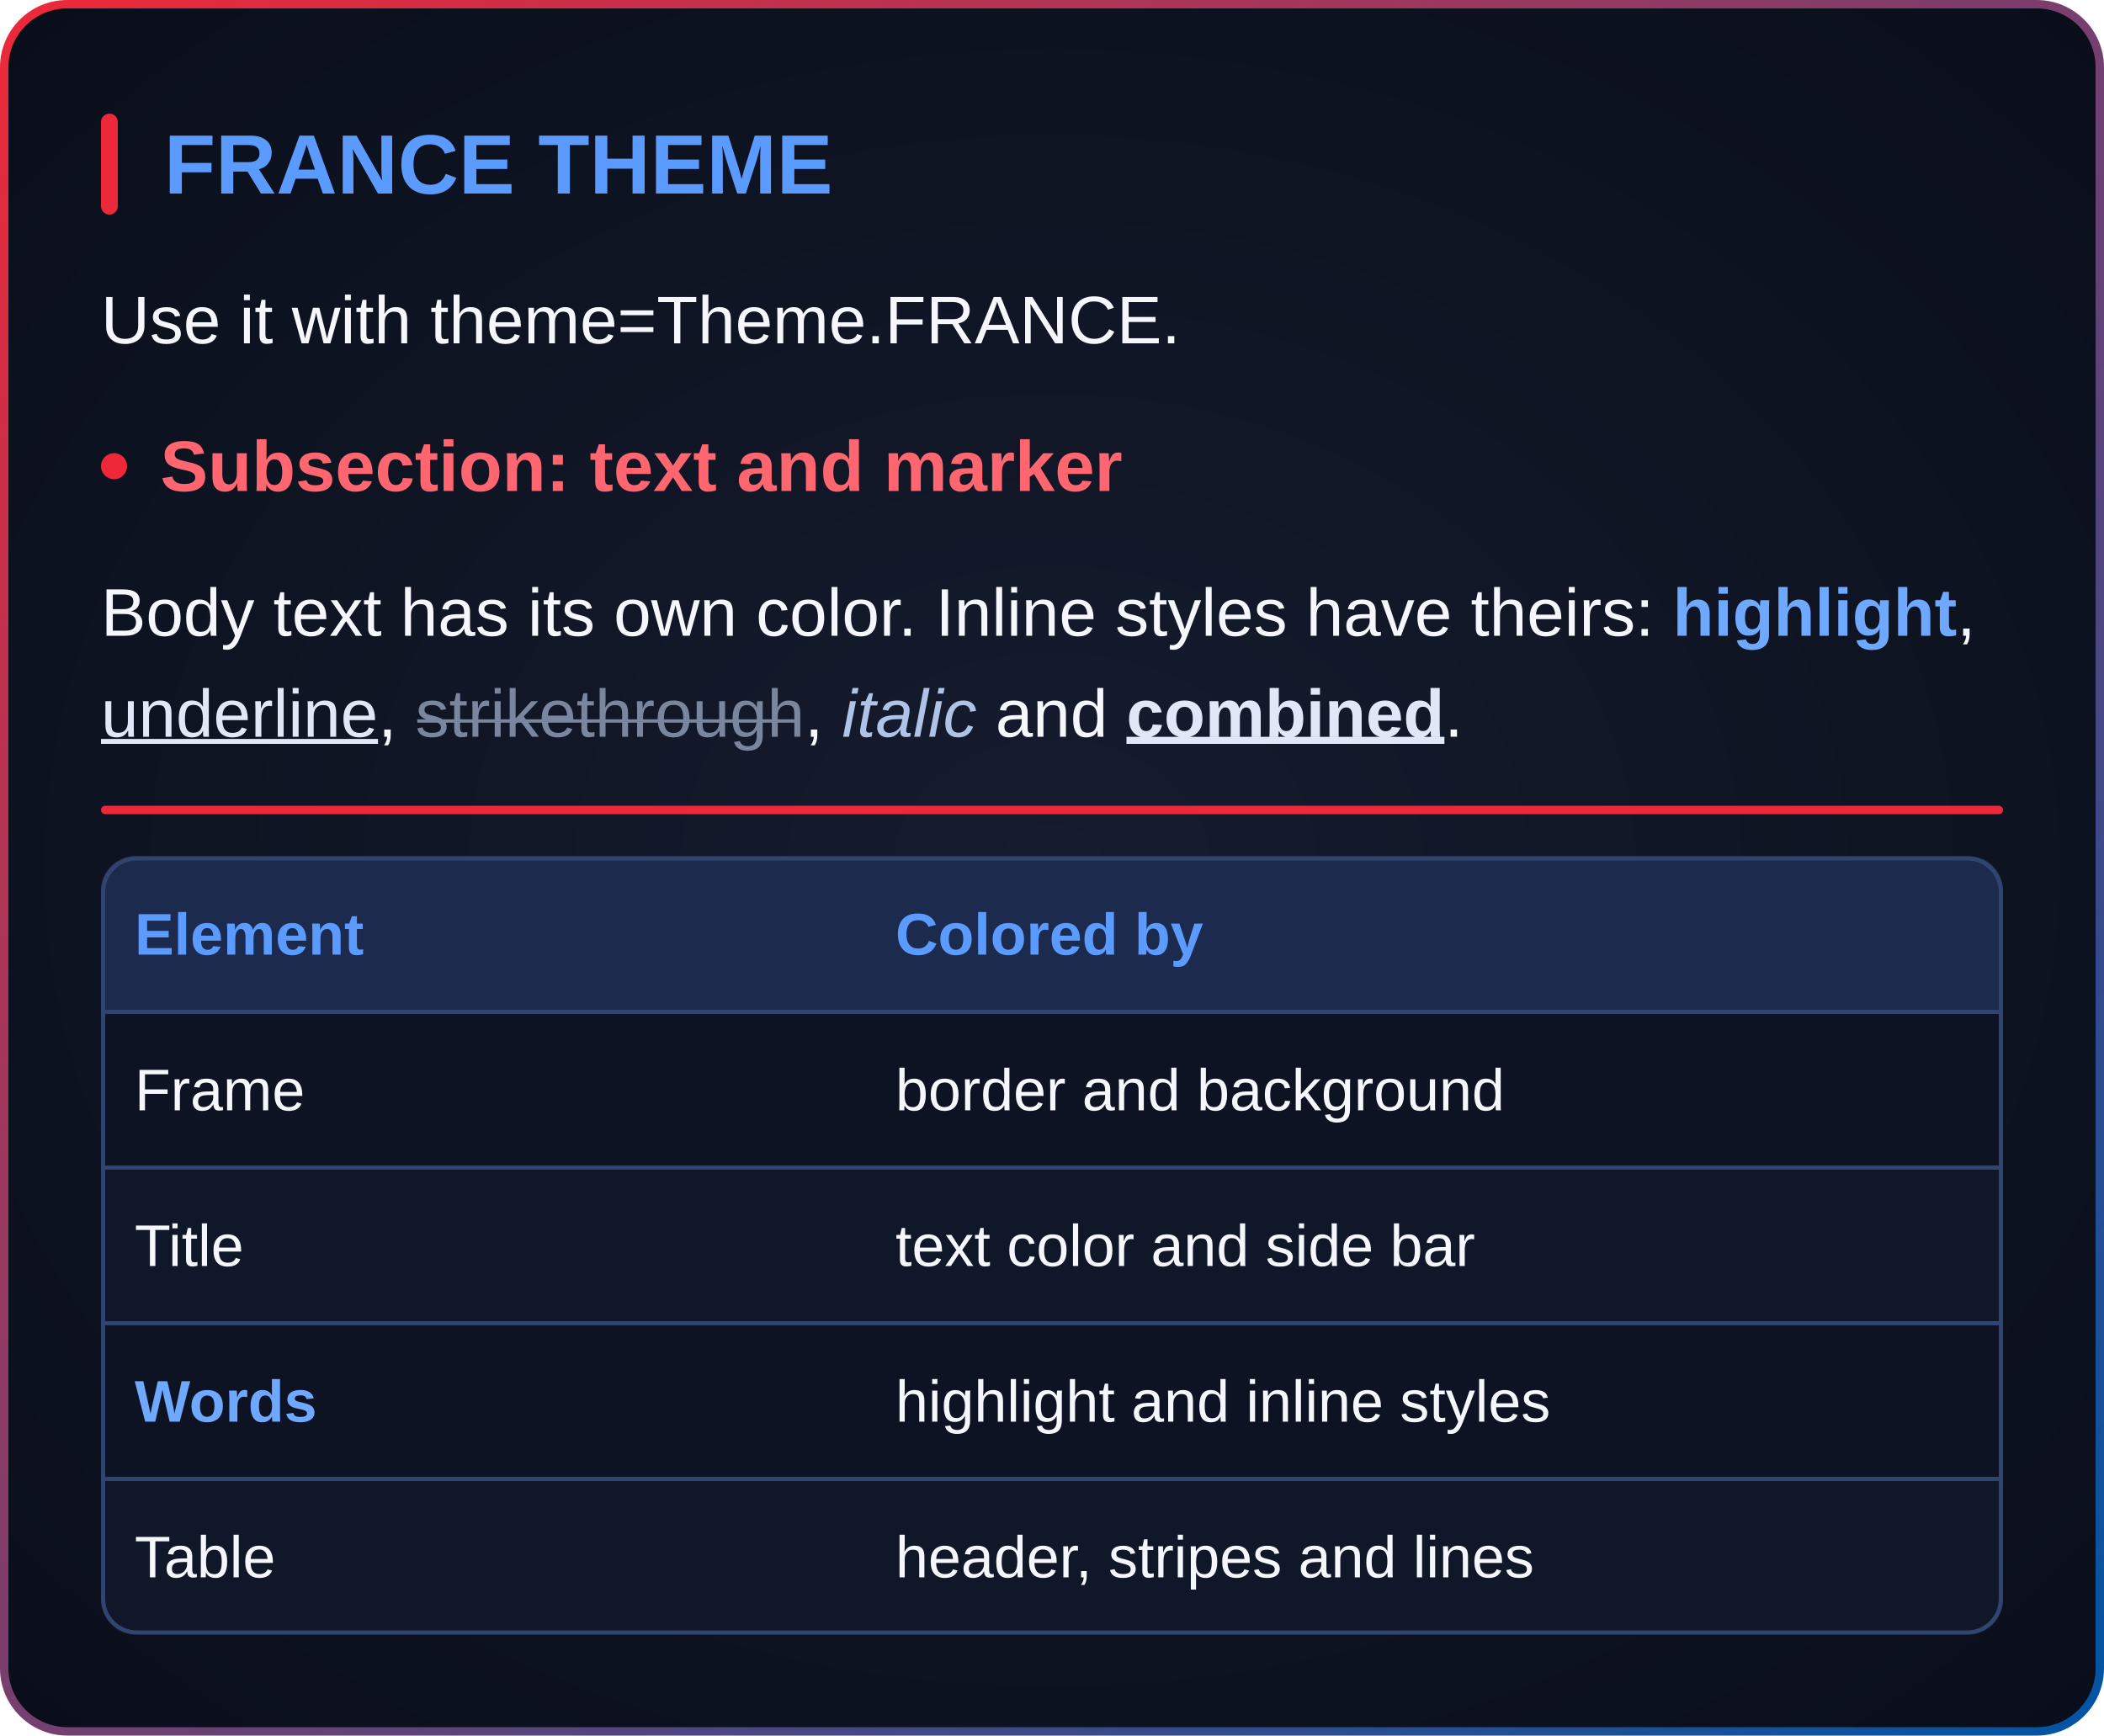
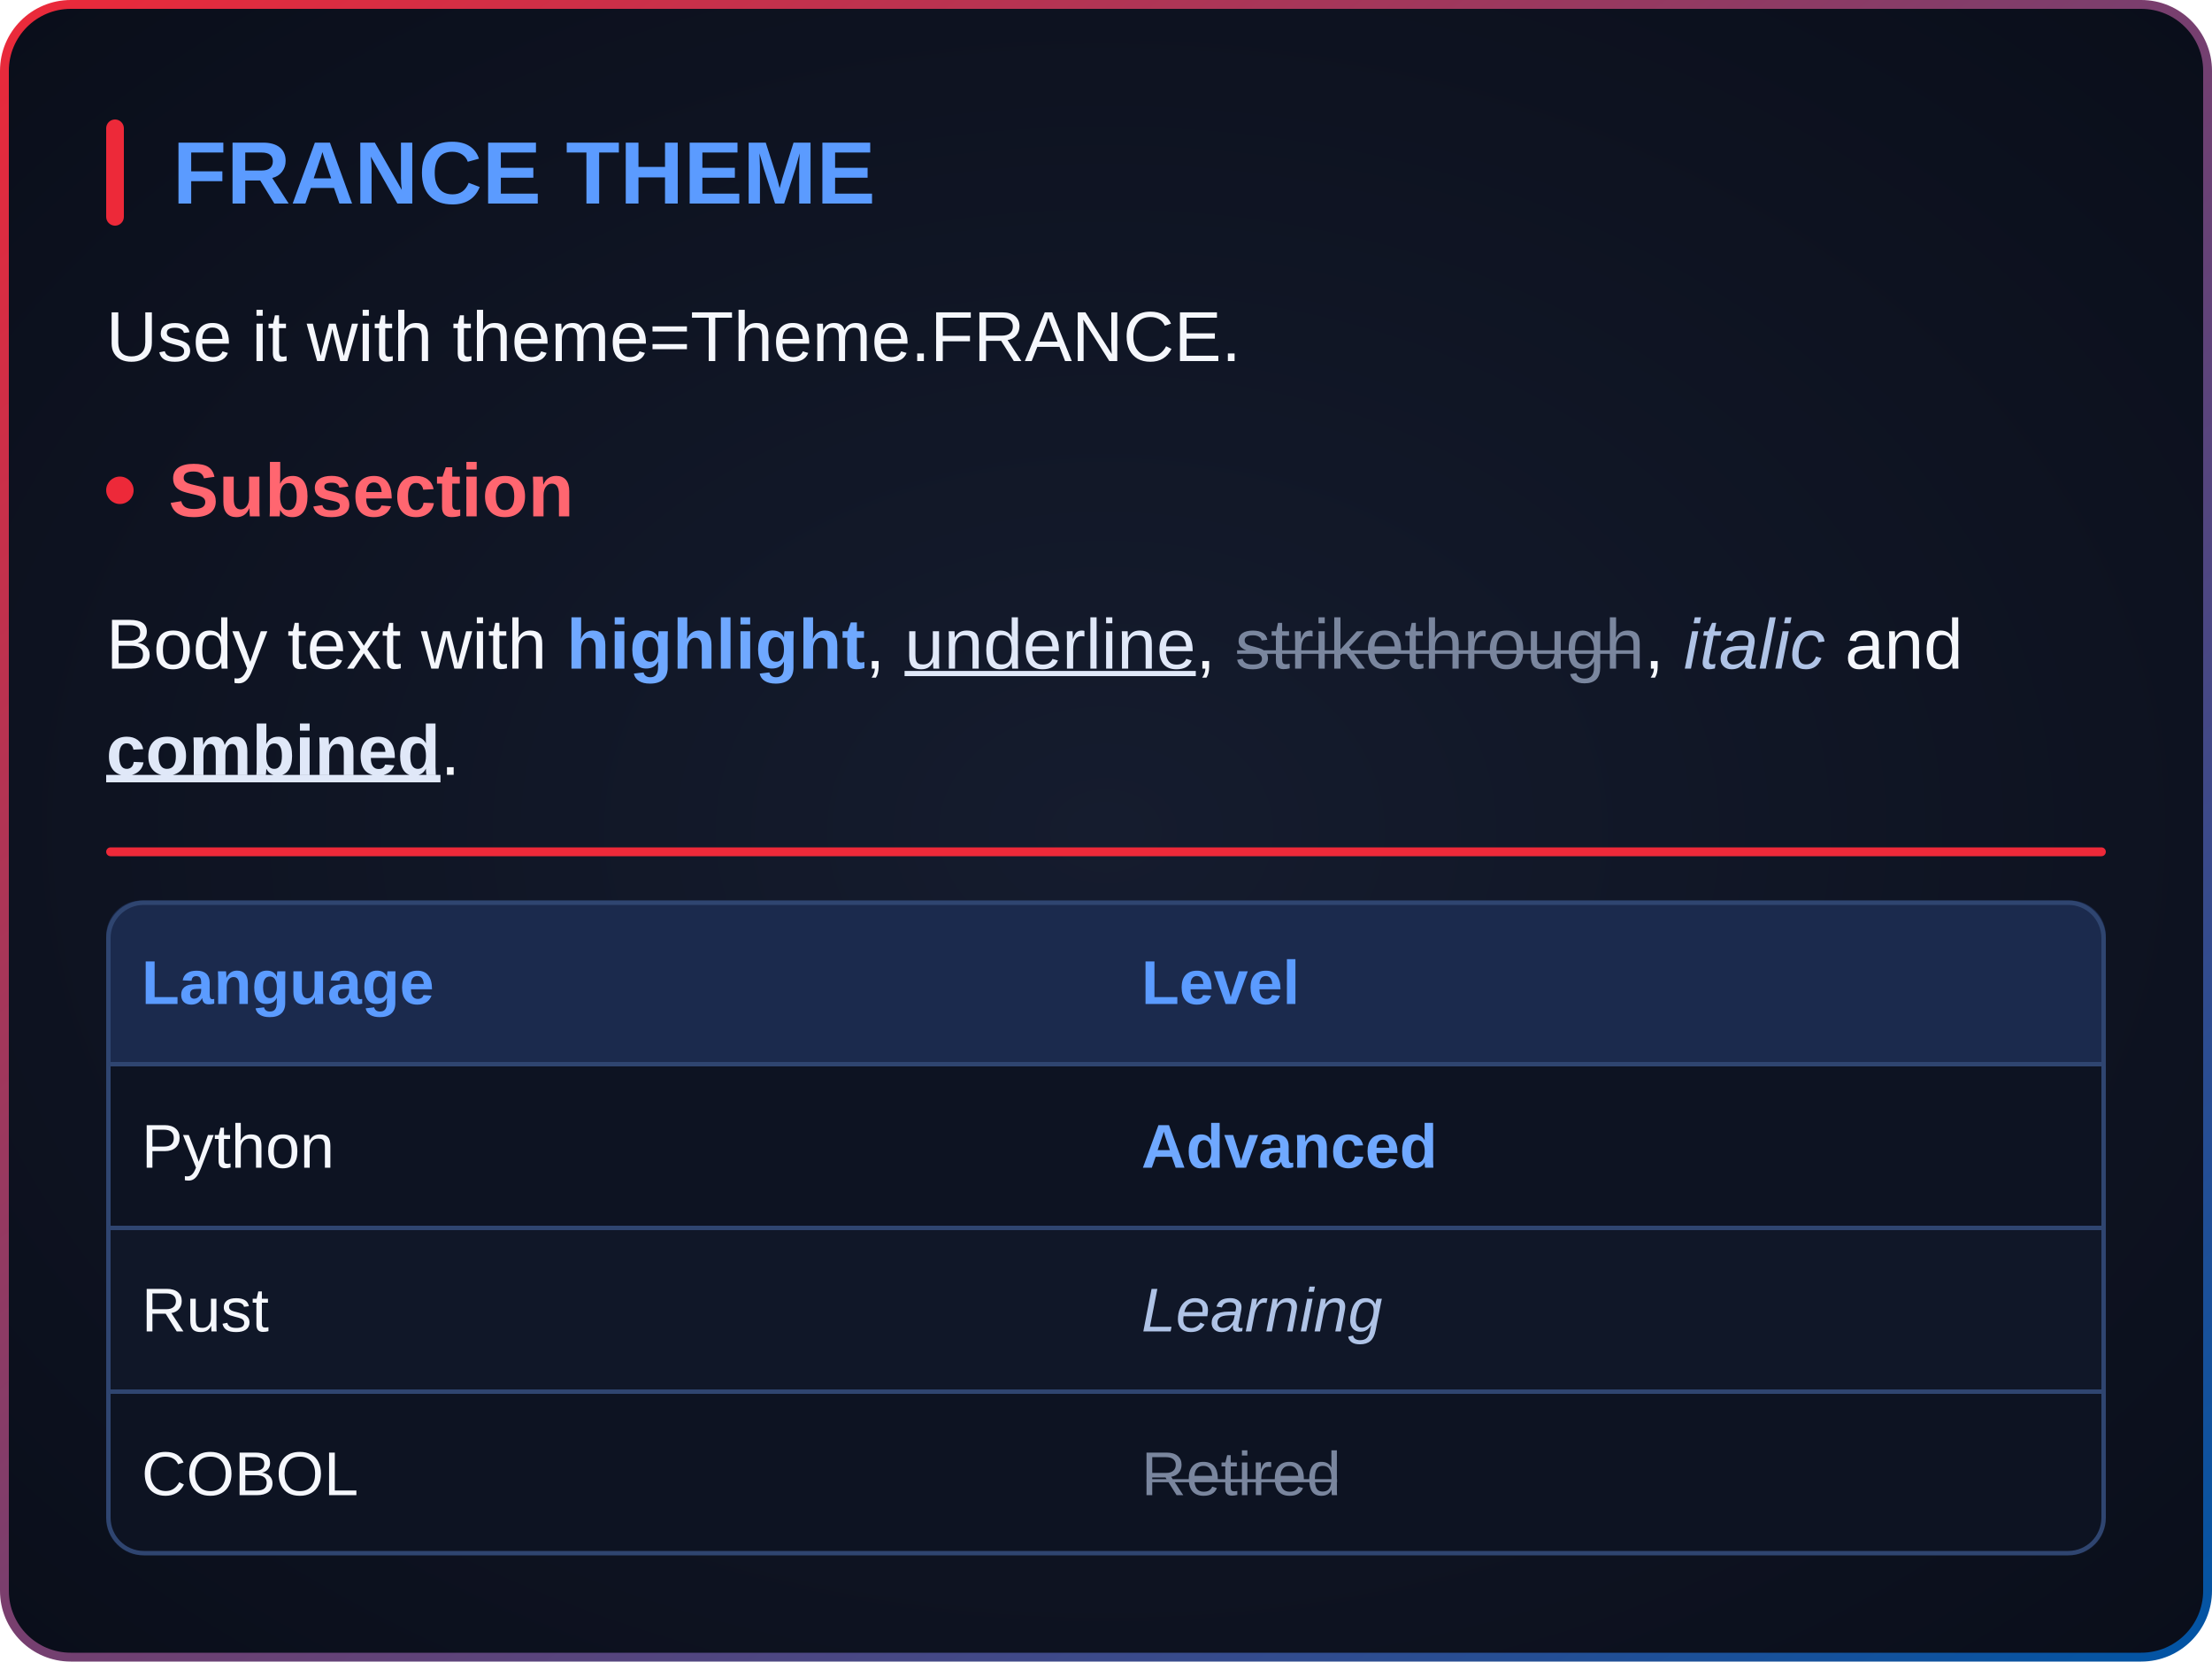
- <svg xmlns="http://www.w3.org/2000/svg" width="500" height="412.5" viewBox="0 0 500 412.5">
+ <svg xmlns="http://www.w3.org/2000/svg" width="500" height="375.5" viewBox="0 0 500 375.5">
  <style>
@keyframes dropin-b06b67fe {
0% { opacity: 0; transform: translate(0px, -40px) rotate(0deg) scale(1, 1); } 100% { opacity: 1; transform: translate(0px, 0px) rotate(0deg) scale(1, 1); }
}
.dropin-b06b67fe {
  animation: dropin-b06b67fe 0.8s cubic-bezier(0.22, 1, 0.36, 1) 0s 1 both;
  transform-box: fill-box;
  transform-origin: center;
}
@media (prefers-reduced-motion: reduce) {
  .dropin-b06b67fe { animation: none; }
}
</style>
  <g transform="translate(0 0)">
    <g class="dropin-b06b67fe">
      <defs>
        <radialGradient id="background" cx="0.5" cy="0.5" r="0.7">
          <stop offset="0" stop-color="#151C2E" />
          <stop offset="1" stop-color="#0A0E1A" />
        </radialGradient>
        <linearGradient id="border" x1="0" y1="0" x2="1" y2="1">
          <stop offset="0" stop-color="#ED2939" />
          <stop offset="1" stop-color="#0055A5" />
        </linearGradient>
      </defs>
-       <rect x="1" y="1" width="498" height="410.5" rx="15" fill="url(#background)" stroke="none" stroke-width="2" />
-       <rect x="1" y="1" width="498" height="410.5" rx="15" fill="none" stroke="url(#border)" stroke-width="2" />
+       <rect x="1" y="1" width="498" height="373.5" rx="15" fill="url(#background)" stroke="none" stroke-width="2" />
+       <rect x="1" y="1" width="498" height="373.5" rx="15" fill="none" stroke="url(#border)" stroke-width="2" />
      <g font-family="Arial, Helvetica, sans-serif">
        <rect x="24.0" y="27.0" width="4" height="24.0" rx="2" fill="#ED2939" />
        <text x="39.0" y="46.0" font-size="20" fill="#5B9BFF" font-weight="700">FRANCE THEME</text>
        <text x="24.0" y="81.6" font-size="16" fill="#F5F7FC">Use it with theme=Theme.FRANCE.</text>
        <circle cx="27.1" cy="110.8" r="3.1" fill="#ED2939" />
-         <text x="38.1" y="116.7" font-size="17" fill="#FF6670" font-weight="700">Subsection: text and marker</text>
-         <text x="24.0" y="151.1" font-size="16" fill="#F5F7FC">Body text has its own color. Inline styles have theirs: <tspan fill="#6FA8FF" font-weight="700">highlight</tspan>,</text>
+         <text x="38.1" y="116.7" font-size="17" fill="#FF6670" font-weight="700">Subsection</text>
+         <text x="24.0" y="151.1" font-size="16" fill="#F5F7FC">Body text with <tspan fill="#6FA8FF" font-weight="700">highlight</tspan>, <tspan fill="#E0E8F8" text-decoration="underline">underline</tspan>, <tspan fill="#7A869E" text-decoration="line-through">strikethrough</tspan>, <tspan fill="#AFC3E6" font-style="italic">italic</tspan> and</text>
        <text x="24.0" y="175.1" font-size="16" fill="#F5F7FC">
-           <tspan fill="#E0E8F8" text-decoration="underline">underline</tspan>, <tspan fill="#7A869E" text-decoration="line-through">strikethrough</tspan>, <tspan fill="#AFC3E6" font-style="italic">italic</tspan> and <tspan fill="#E0E8F8" font-weight="700" text-decoration="underline">combined</tspan>.</text>
+           <tspan fill="#E0E8F8" font-weight="700" text-decoration="underline">combined</tspan>.</text>
        <rect x="24.0" y="191.5" width="452.0" height="2" rx="1" fill="#ED2939" />
        <clipPath id="table-clip-24-204">
-           <rect x="24.0" y="203.5" width="452.0" height="185.0" rx="8" />
+           <rect x="24.0" y="203.5" width="452.0" height="148.0" rx="8" />
        </clipPath>
        <g clip-path="url(#table-clip-24-204)">
-           <rect x="24.0" y="203.5" width="452.0" height="185.0" fill="#0D1322" />
+           <rect x="24.0" y="203.5" width="452.0" height="148.0" fill="#0D1322" />
          <rect x="24.0" y="203.5" width="452.0" height="37.0" fill="#1B2A4D" />
          <rect x="24.0" y="277.5" width="452.0" height="37.0" fill="#101728" />
-           <rect x="24.0" y="351.5" width="452.0" height="37.0" fill="#101728" />
        </g>
        <line x1="24.0" y1="240.5" x2="476.0" y2="240.5" stroke="#2F4570" stroke-width="1" />
        <line x1="24.0" y1="277.5" x2="476.0" y2="277.5" stroke="#2F4570" stroke-width="1" />
        <line x1="24.0" y1="314.5" x2="476.0" y2="314.5" stroke="#2F4570" stroke-width="1" />
-         <line x1="24.0" y1="351.5" x2="476.0" y2="351.5" stroke="#2F4570" stroke-width="1" />
-         <text x="32.0" y="226.9" font-size="14" fill="#5B9BFF" font-weight="700">Element</text>
-         <text x="212.8" y="226.9" font-size="14" fill="#5B9BFF" font-weight="700">Colored by</text>
-         <text x="32.0" y="263.9" font-size="14" fill="#F5F7FC">Frame</text>
-         <text x="212.8" y="263.9" font-size="14" fill="#F5F7FC">border and background</text>
-         <text x="32.0" y="300.9" font-size="14" fill="#F5F7FC">Title</text>
-         <text x="212.8" y="300.9" font-size="14" fill="#F5F7FC">text color and side bar</text>
-         <text x="32.0" y="337.9" font-size="14" fill="#F5F7FC">
-           <tspan fill="#6FA8FF" font-weight="700">Words</tspan>
+         <text x="32.0" y="226.9" font-size="14" fill="#5B9BFF" font-weight="700">Language</text>
+         <text x="258.0" y="226.9" font-size="14" fill="#5B9BFF" font-weight="700">Level</text>
+         <text x="32.0" y="263.9" font-size="14" fill="#F5F7FC">Python</text>
+         <text x="258.0" y="263.9" font-size="14" fill="#F5F7FC">
+           <tspan fill="#6FA8FF" font-weight="700">Advanced</tspan>
        </text>
-         <text x="212.8" y="337.9" font-size="14" fill="#F5F7FC">highlight and inline styles</text>
-         <text x="32.0" y="374.9" font-size="14" fill="#F5F7FC">Table</text>
-         <text x="212.8" y="374.9" font-size="14" fill="#F5F7FC">header, stripes and lines</text>
-         <rect x="24.5" y="204.0" width="451.0" height="184.0" rx="8" fill="none" stroke="#2F4570" stroke-width="1" />
+         <text x="32.0" y="300.9" font-size="14" fill="#F5F7FC">Rust</text>
+         <text x="258.0" y="300.9" font-size="14" fill="#F5F7FC">
+           <tspan fill="#AFC3E6" font-style="italic">Learning</tspan>
+         </text>
+         <text x="32.0" y="337.9" font-size="14" fill="#F5F7FC">COBOL</text>
+         <text x="258.0" y="337.9" font-size="14" fill="#F5F7FC">
+           <tspan fill="#7A869E" text-decoration="line-through">Retired</tspan>
+         </text>
+         <rect x="24.5" y="204.0" width="451.0" height="147.0" rx="8" fill="none" stroke="#2F4570" stroke-width="1" />
      </g>
    </g>
  </g>
</svg>
